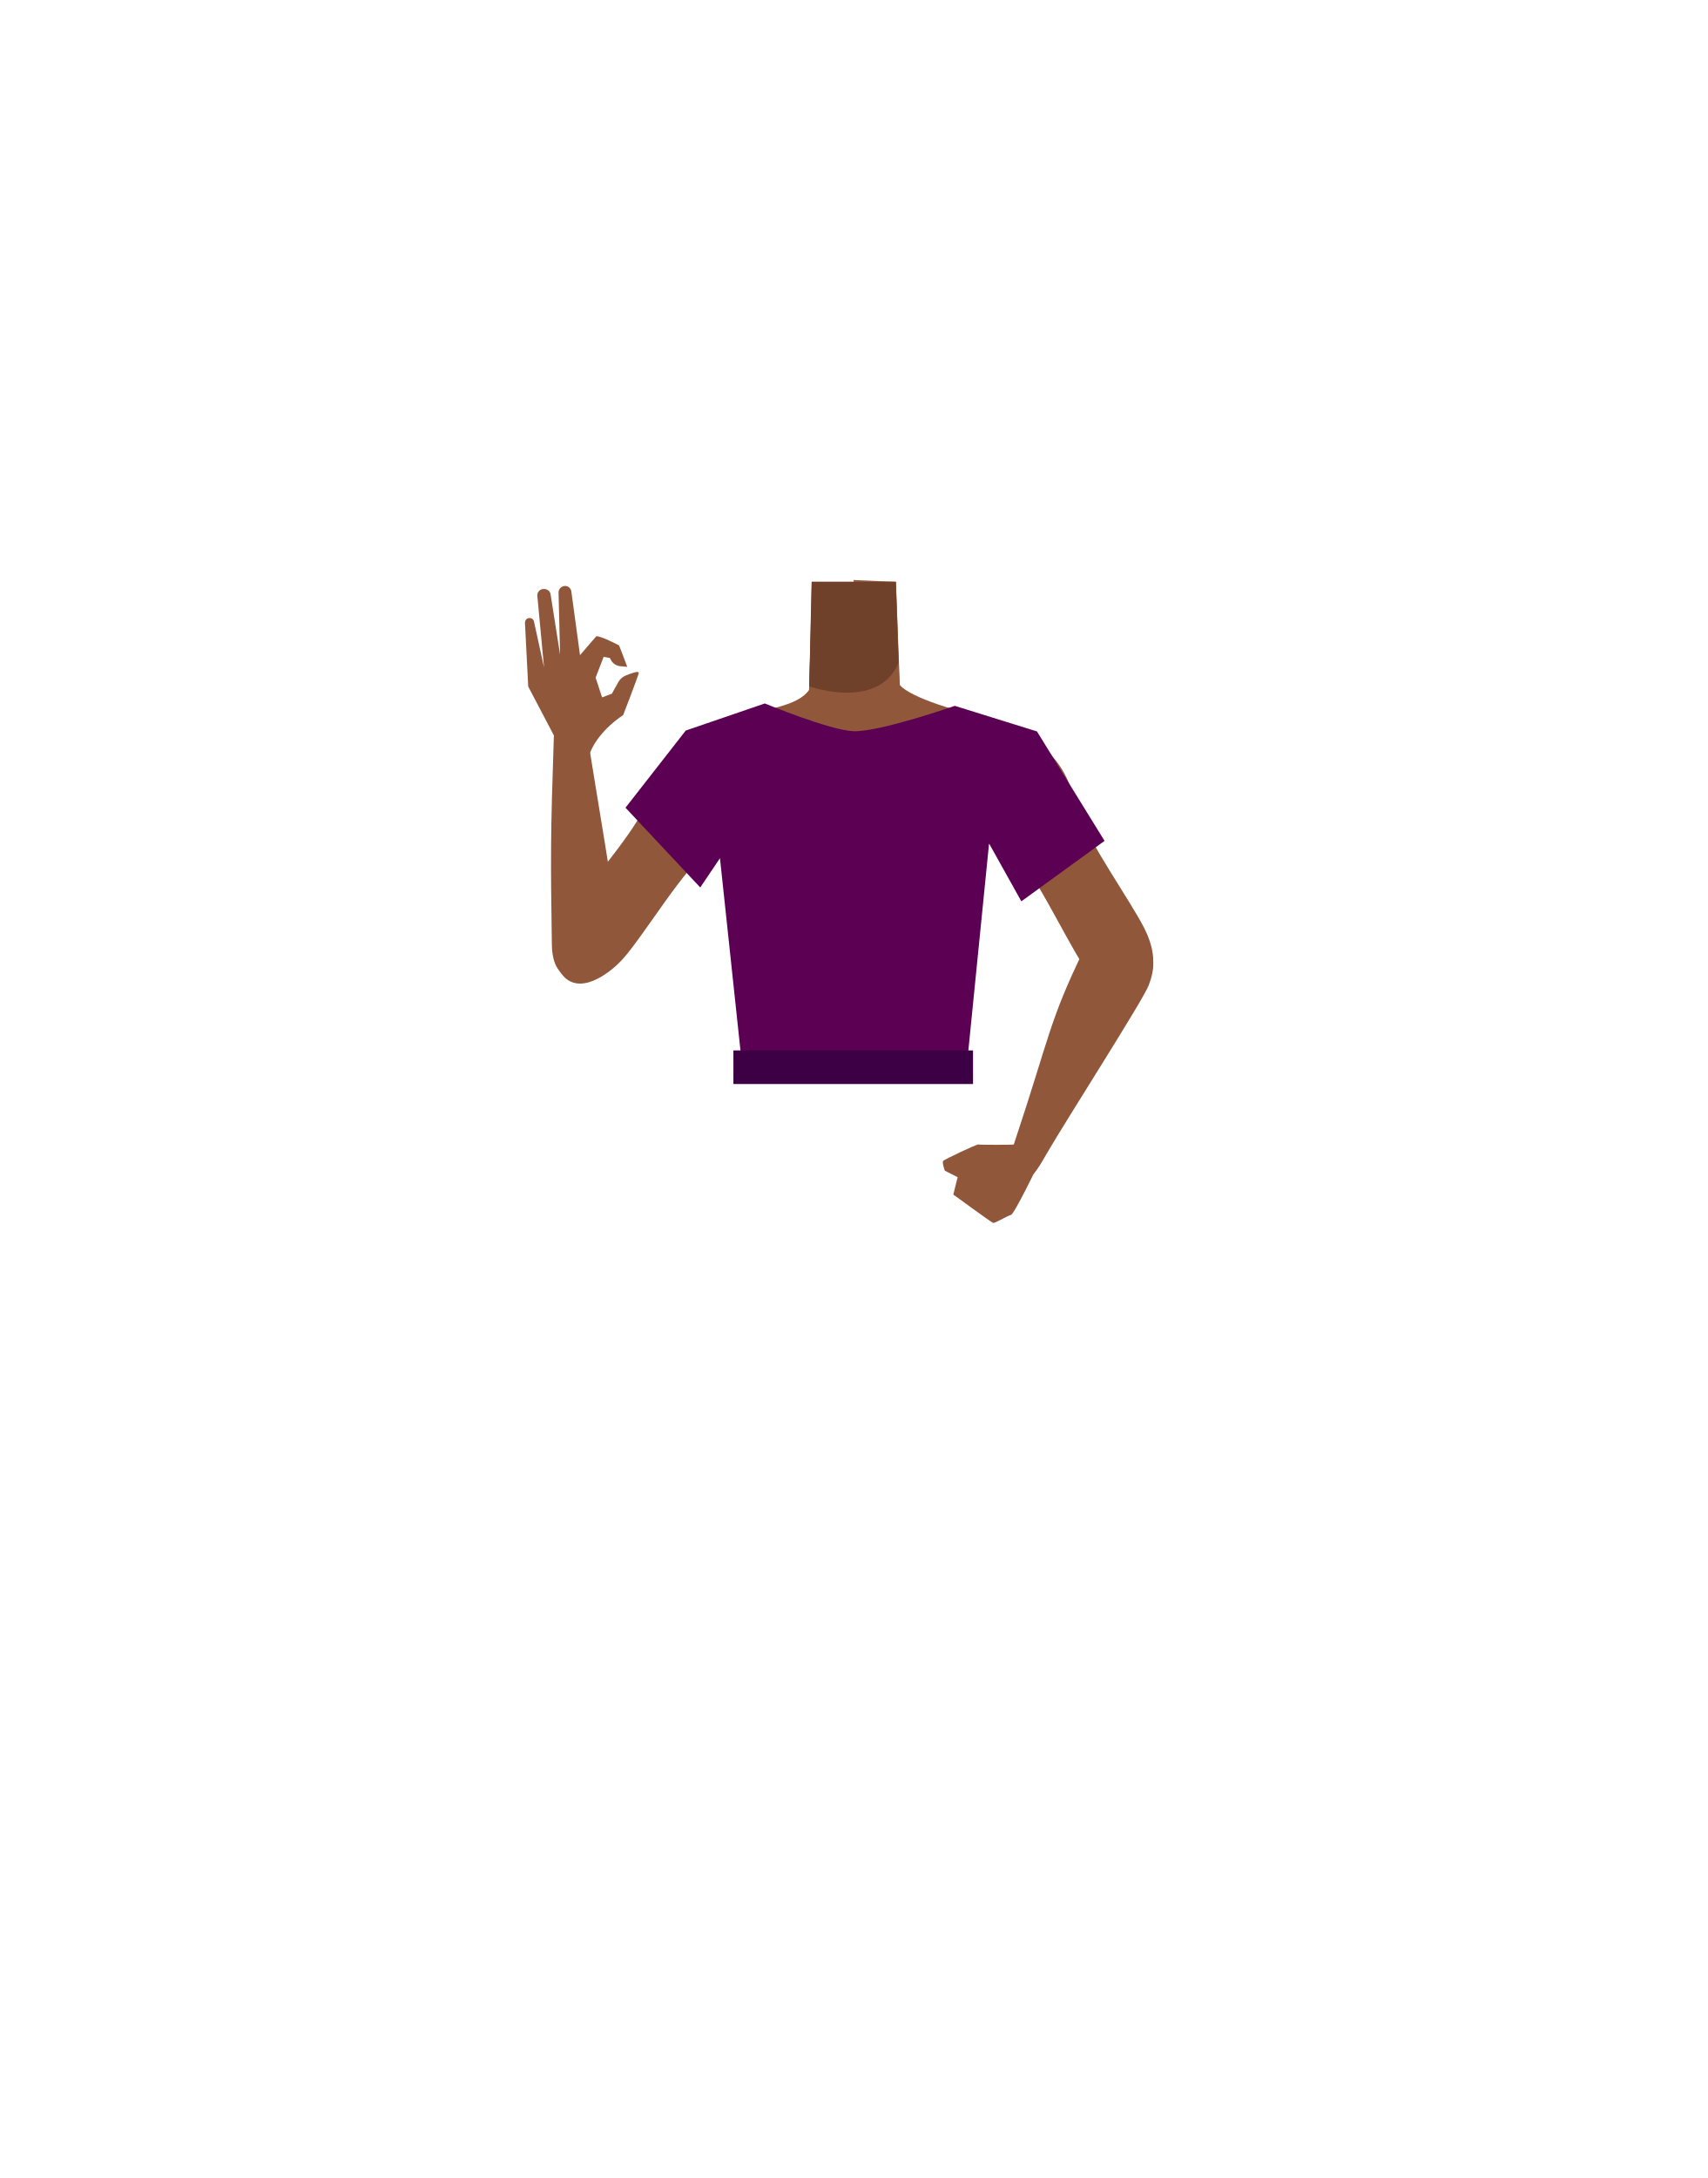
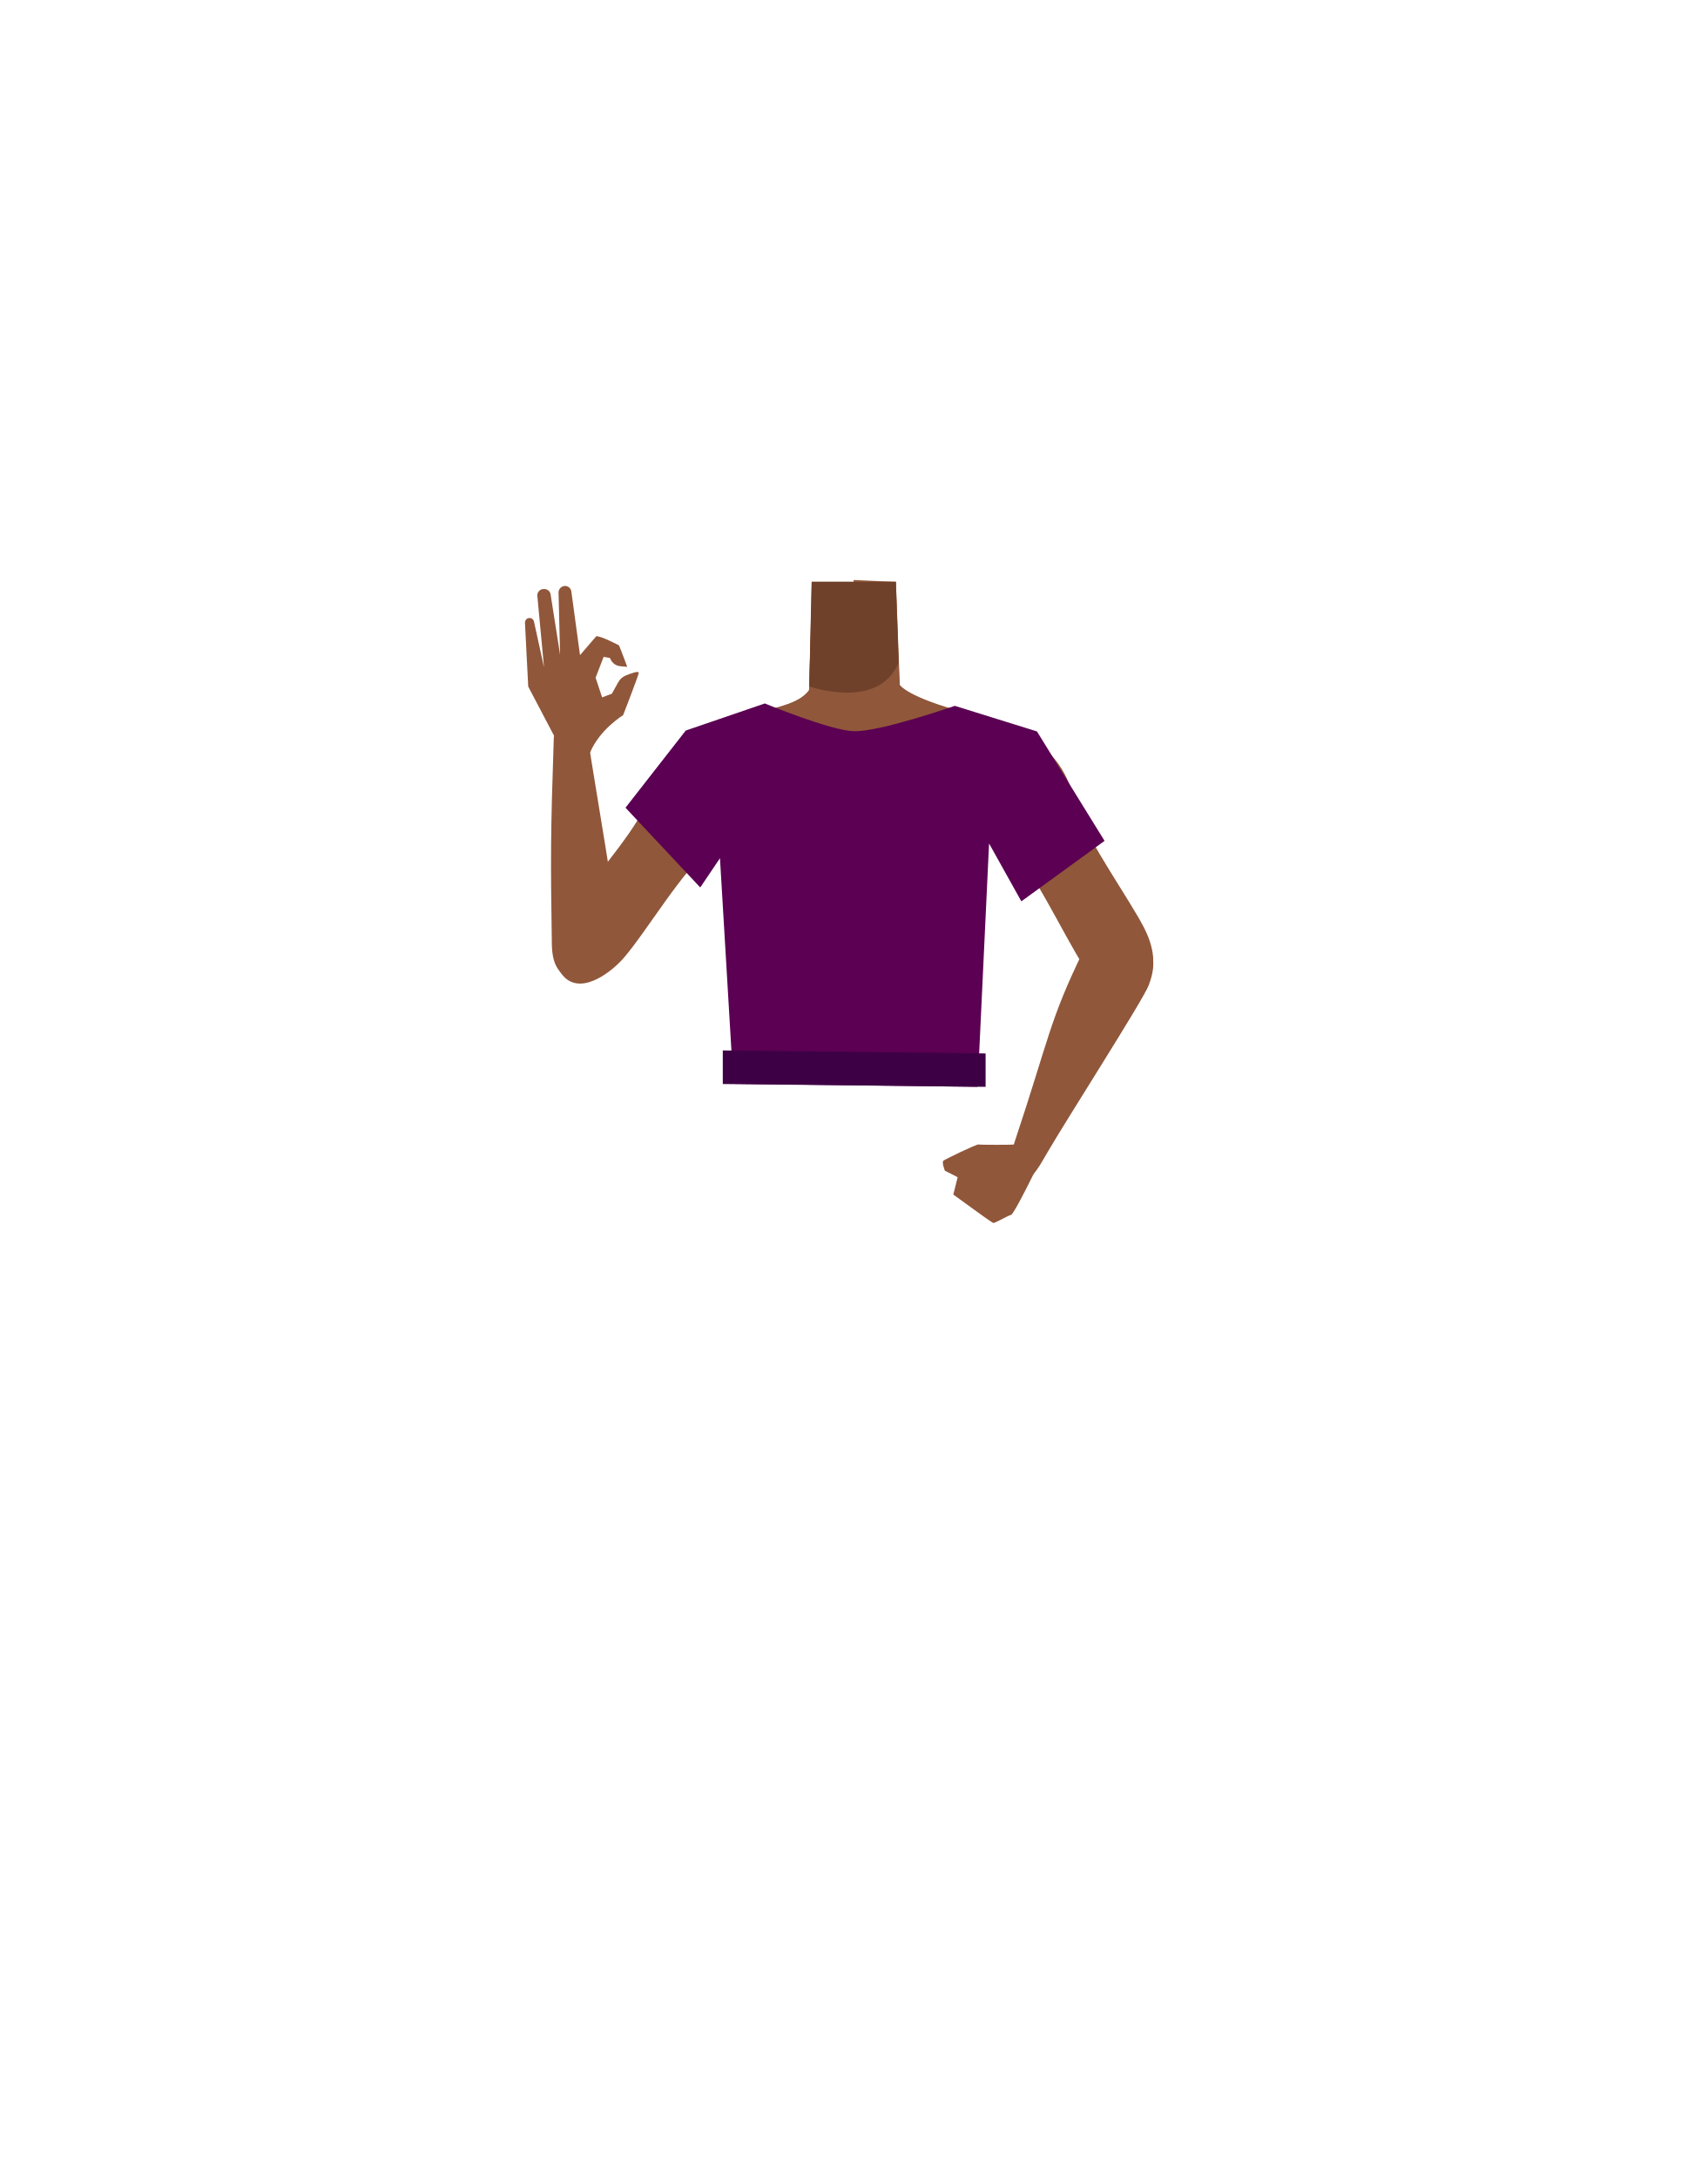
<svg xmlns="http://www.w3.org/2000/svg" xmlns:xlink="http://www.w3.org/1999/xlink" version="1.1" id="Calque_9" x="0px" y="0px" viewBox="0 0 788 1005" style="enable-background:new 0 0 788 1005;" xml:space="preserve">
  <style type="text/css">
	.st0{fill:#90573A;}
- 	.st1{clip-path:url(#SVGID_00000093142257721504485240000008748198431653025194_);}
- 	.st2{clip-path:url(#SVGID_00000056401852999132431260000013023959995222635428_);}
+ 	.st1{clip-path:url(#SVGID_00000106827251499765890810000011733741162822555282_);}
+ 	.st2{clip-path:url(#SVGID_00000027597176953413148900000011240054237137703828_);}
	.st3{fill:none;}
	.st4{fill:#5B0052;}
	.st5{fill:#3E0045;}
	.st6{fill:#6F412A;}
</style>
  <path class="st0" d="M347.4,330.5c0.2-0.5,20.7-4.1,26.1-12.1l1.2-50h38.8l1.8,47.6c0,0,3.1,5.7,31.3,13.1  c28.2,7.3-45.9,21.4-45.9,21.4L347.4,330.5z" />
  <g>
    <defs>
      <rect id="SVGID_1_" x="304.6" y="265.9" width="89.4" height="188.1" />
    </defs>
-     <clipPath id="SVGID_00000124163525902989015250000005090346742223162807_">
+     <clipPath id="SVGID_00000016048043098933202570000008758008501764953277_">
      <use xlink:href="#SVGID_1_" style="overflow:visible;" />
    </clipPath>
-     <g style="clip-path:url(#SVGID_00000124163525902989015250000005090346742223162807_);">
+     <g style="clip-path:url(#SVGID_00000016048043098933202570000008758008501764953277_);">
      <path class="st0" d="M407,423.5c9.3,6.1,19.3,30.2,30.1,32.7c3.9,0.9,11.6-4.5,13.7-7.9c7.7-12.1,4-46.1,14.9-55.5    c9.2-7.9,31.4-3.4,32-36.7c0.3-20.2-23.3-29.9-29.1-32c-0.9-0.3-1.9-0.7-2.8-1.2c0,0-48.1,9.1-48.9-39.2l-0.2-15.7l-23.4,1.8    l-18.3,0.8l-0.7,20.2l-0.9,27.7c-6.4,9.1-28.4,9.4-43.5,15.2c-10,3.9-30.4,19.4-23.4,41.3c4,12.6,16.2,8.4,25.5,16.3    c10.9,9.3,6.9,27.5,8.4,36.9c1,6.2,9.9,22.2,13.7,21.3c10.8-2.5,16.9-20.9,26.7-26.2c2.9-1.6,8-2.5,13.2-2.5    S404.3,421.8,407,423.5z" />
    </g>
  </g>
  <g>
    <defs>
-       <polygon id="SVGID_00000000215977934653451900000010723432360929097089_" points="394,265.9 394,454 484.8,455.9 484.8,267.8       " />
+       <polygon id="SVGID_00000171000877019090068890000002340122584874260149_" points="394,265.9 394,454 484.8,455.9 484.8,267.8       " />
    </defs>
-     <clipPath id="SVGID_00000156581147808270284410000013305140443224205733_">
-       <use xlink:href="#SVGID_00000000215977934653451900000010723432360929097089_" style="overflow:visible;" />
+     <clipPath id="SVGID_00000115501745177536864760000016743420085695085503_">
+       <use xlink:href="#SVGID_00000171000877019090068890000002340122584874260149_" style="overflow:visible;" />
    </clipPath>
-     <g style="clip-path:url(#SVGID_00000156581147808270284410000013305140443224205733_);">
+     <g style="clip-path:url(#SVGID_00000115501745177536864760000016743420085695085503_);">
      <path class="st0" d="M381.5,421.2c-9.3,6.1-19.3,30.2-30.1,32.7c-3.9,0.9-11.6-4.5-13.7-7.9c-7.7-12.1-4-46.2-14.9-55.5    c-9.2-7.9-31.4-3.4-32-36.7c-0.3-20.2,23.3-29.9,29.1-31.9c0.9-0.3,1.9-0.7,2.8-1.2c0,0,48.1,9.1,48.9-39.2l0.2-15.6l23.4,1.8    l18.3,0.8l0.7,20.2l0.9,27.7c6.4,9.1,28.4,10.4,43.5,16.2c10,3.9,30.5,18.4,23.5,40.4c-4,12.6-16.2,8.4-25.5,16.3    c-10.9,9.3-6.9,27.5-8.4,36.9c-1,6.2-9.9,22.2-13.7,21.3c-10.8-2.5-16.9-20.9-26.7-26.2C402,418,387,417.6,381.5,421.2z" />
    </g>
  </g>
  <path class="st0" d="M443.3,355.4c1.6,21.9,14.8,26.7,21.9,33.8c11.3,11.3,25.7,42.1,34.3,55.5c4.1,6.3,15.8,19.5,25.5,13l0,0  c12-8.9,6.3-23.2,3-29.7c-6.8-13.1-25.3-39.1-30.1-53.1c-3.6-10.4-5-21.5-19.3-32.4c0,0-13.9-12-25.7-6.2  C445.3,340.1,442.6,346.4,443.3,355.4L443.3,355.4z" />
  <path class="st0" d="M522.5,429.9c13.4,6.9,9.9,18.8,7.7,24.7c-2.3,6.4-37.9,61.9-46.9,77.4c-5.1,8.8-7.6,13.6-13.1,11.1  c-5-2.3-4.9-7.2-1.8-16.5c15.8-47.3,15.8-55.5,31.8-88.2C507,424.6,519.1,428.2,522.5,429.9z" />
  <rect x="716.5" y="506.9" class="st3" width="112.5" height="211.2" />
  <path class="st0" d="M353.5,360.9c-4.3,21.5-18,24.7-25.9,30.9c-12.6,9.8-29.3,38.2-39.7,50.2c-4.9,5.7-18.5,17-27.1,9.2l0,0  c-10.6-10.6-3-23.9,1.3-29.8c8.6-12,28.3-34.5,34.9-47.8c4.9-9.9,7.6-20.7,23.1-29.8c0,0,15.3-10.2,26.3-3  C353.3,345.5,355.2,352.1,353.5,360.9L353.5,360.9z" />
  <path class="st0" d="M270.4,449.9c15-1.2,14.4-12.8,14.7-19.1c0.3-6.8-11.1-72-13.7-89.8c-1.5-10-2-15.4-8.1-15.1  c-5.5,0.3-7.6,10.6-7.7,14.7c-1.5,44.4-1.5,55-0.9,94.8C254.9,454.3,266.5,450.2,270.4,449.9z" />
  <path class="st0" d="M285.4,314.7c0.8-1.4,2-2.4,3.4-3c2.5-1,6.2-2.4,6-1.1c-0.4,1.9-7.2,19.4-7.2,19.4s-10.7,6.5-15.2,17.1  c-1,2.3-15.1,0.9-15.1,0.9l-1-7.4l-12.5-23.8l-1.5-29.4c0-1.1,0.7-2.1,1.8-2.2l0,0c1.2-0.2,2.2,0.6,2.4,1.8l4.6,21l-3.1-33.1  c-0.1-1.5,1-2.9,2.6-3.1h0.2c1.5-0.2,3,0.8,3.3,2.3l4.4,28l-0.7-28.5c-0.1-1.6,1-2.9,2.6-3.2l0,0c1.6-0.2,3.1,0.9,3.3,2.5l4,29.4  l7.5-8.7c2-0.3,10.5,4.2,10.5,4.2c0.5,1,3.8,9.9,3.8,9.9l-3.3-0.3c-1.9-0.2-3.6-1.4-4.4-3.2l-0.3-0.6l-2.9-0.5l-3.7,9.6l3,9.1  l4.5-1.7L285.4,314.7z" />
-   <path class="st4" d="M288.7,372.7l34.5,36.8l9.1-13.5l11.1,104.1h102l11.1-110.9l14.9,26.7l38.4-27.9l-31.2-50.5l-37.9-11.8  c0,0-34.7,12.1-46.7,11.7c-10.7-0.3-41-12.8-41-12.8l-36.5,12.5L288.7,372.7" />
+   <path class="st4" d="M288.7,372.7l34.5,36.8l9.1-13.5l6.2,104.1l112.7,1.4l5.3-112.3l14.9,26.7l38.4-27.9l-31.2-50.5l-37.9-11.8  c0,0-34.7,12.1-46.7,11.7c-10.7-0.3-41-12.8-41-12.8l-36.5,12.5L288.7,372.7" />
  <path class="st0" d="M436.1,540.2c0,0-1.5-3.9-0.7-4.6s15.4-7.7,16.2-7.5s15.8,0.2,16.9,0s11.4,8.3,10.9,9s-11.2,23.1-12.8,23.5  s-7.4,3.9-8.2,3.7S440,551.2,440,551.2l2-8L436.1,540.2z" />
-   <rect x="338.5" y="484.7" class="st5" width="110.6" height="15.5" />
+   <polygon class="st5" points="333.6,484.7 454.9,486.1 454.9,501.5 333.6,500.2 " />
  <path class="st6" d="M373.5,316.7c0,0,31.8,11.4,41.2-10.8l-1.3-37.4h-38.8L373.5,316.7z" />
</svg>
